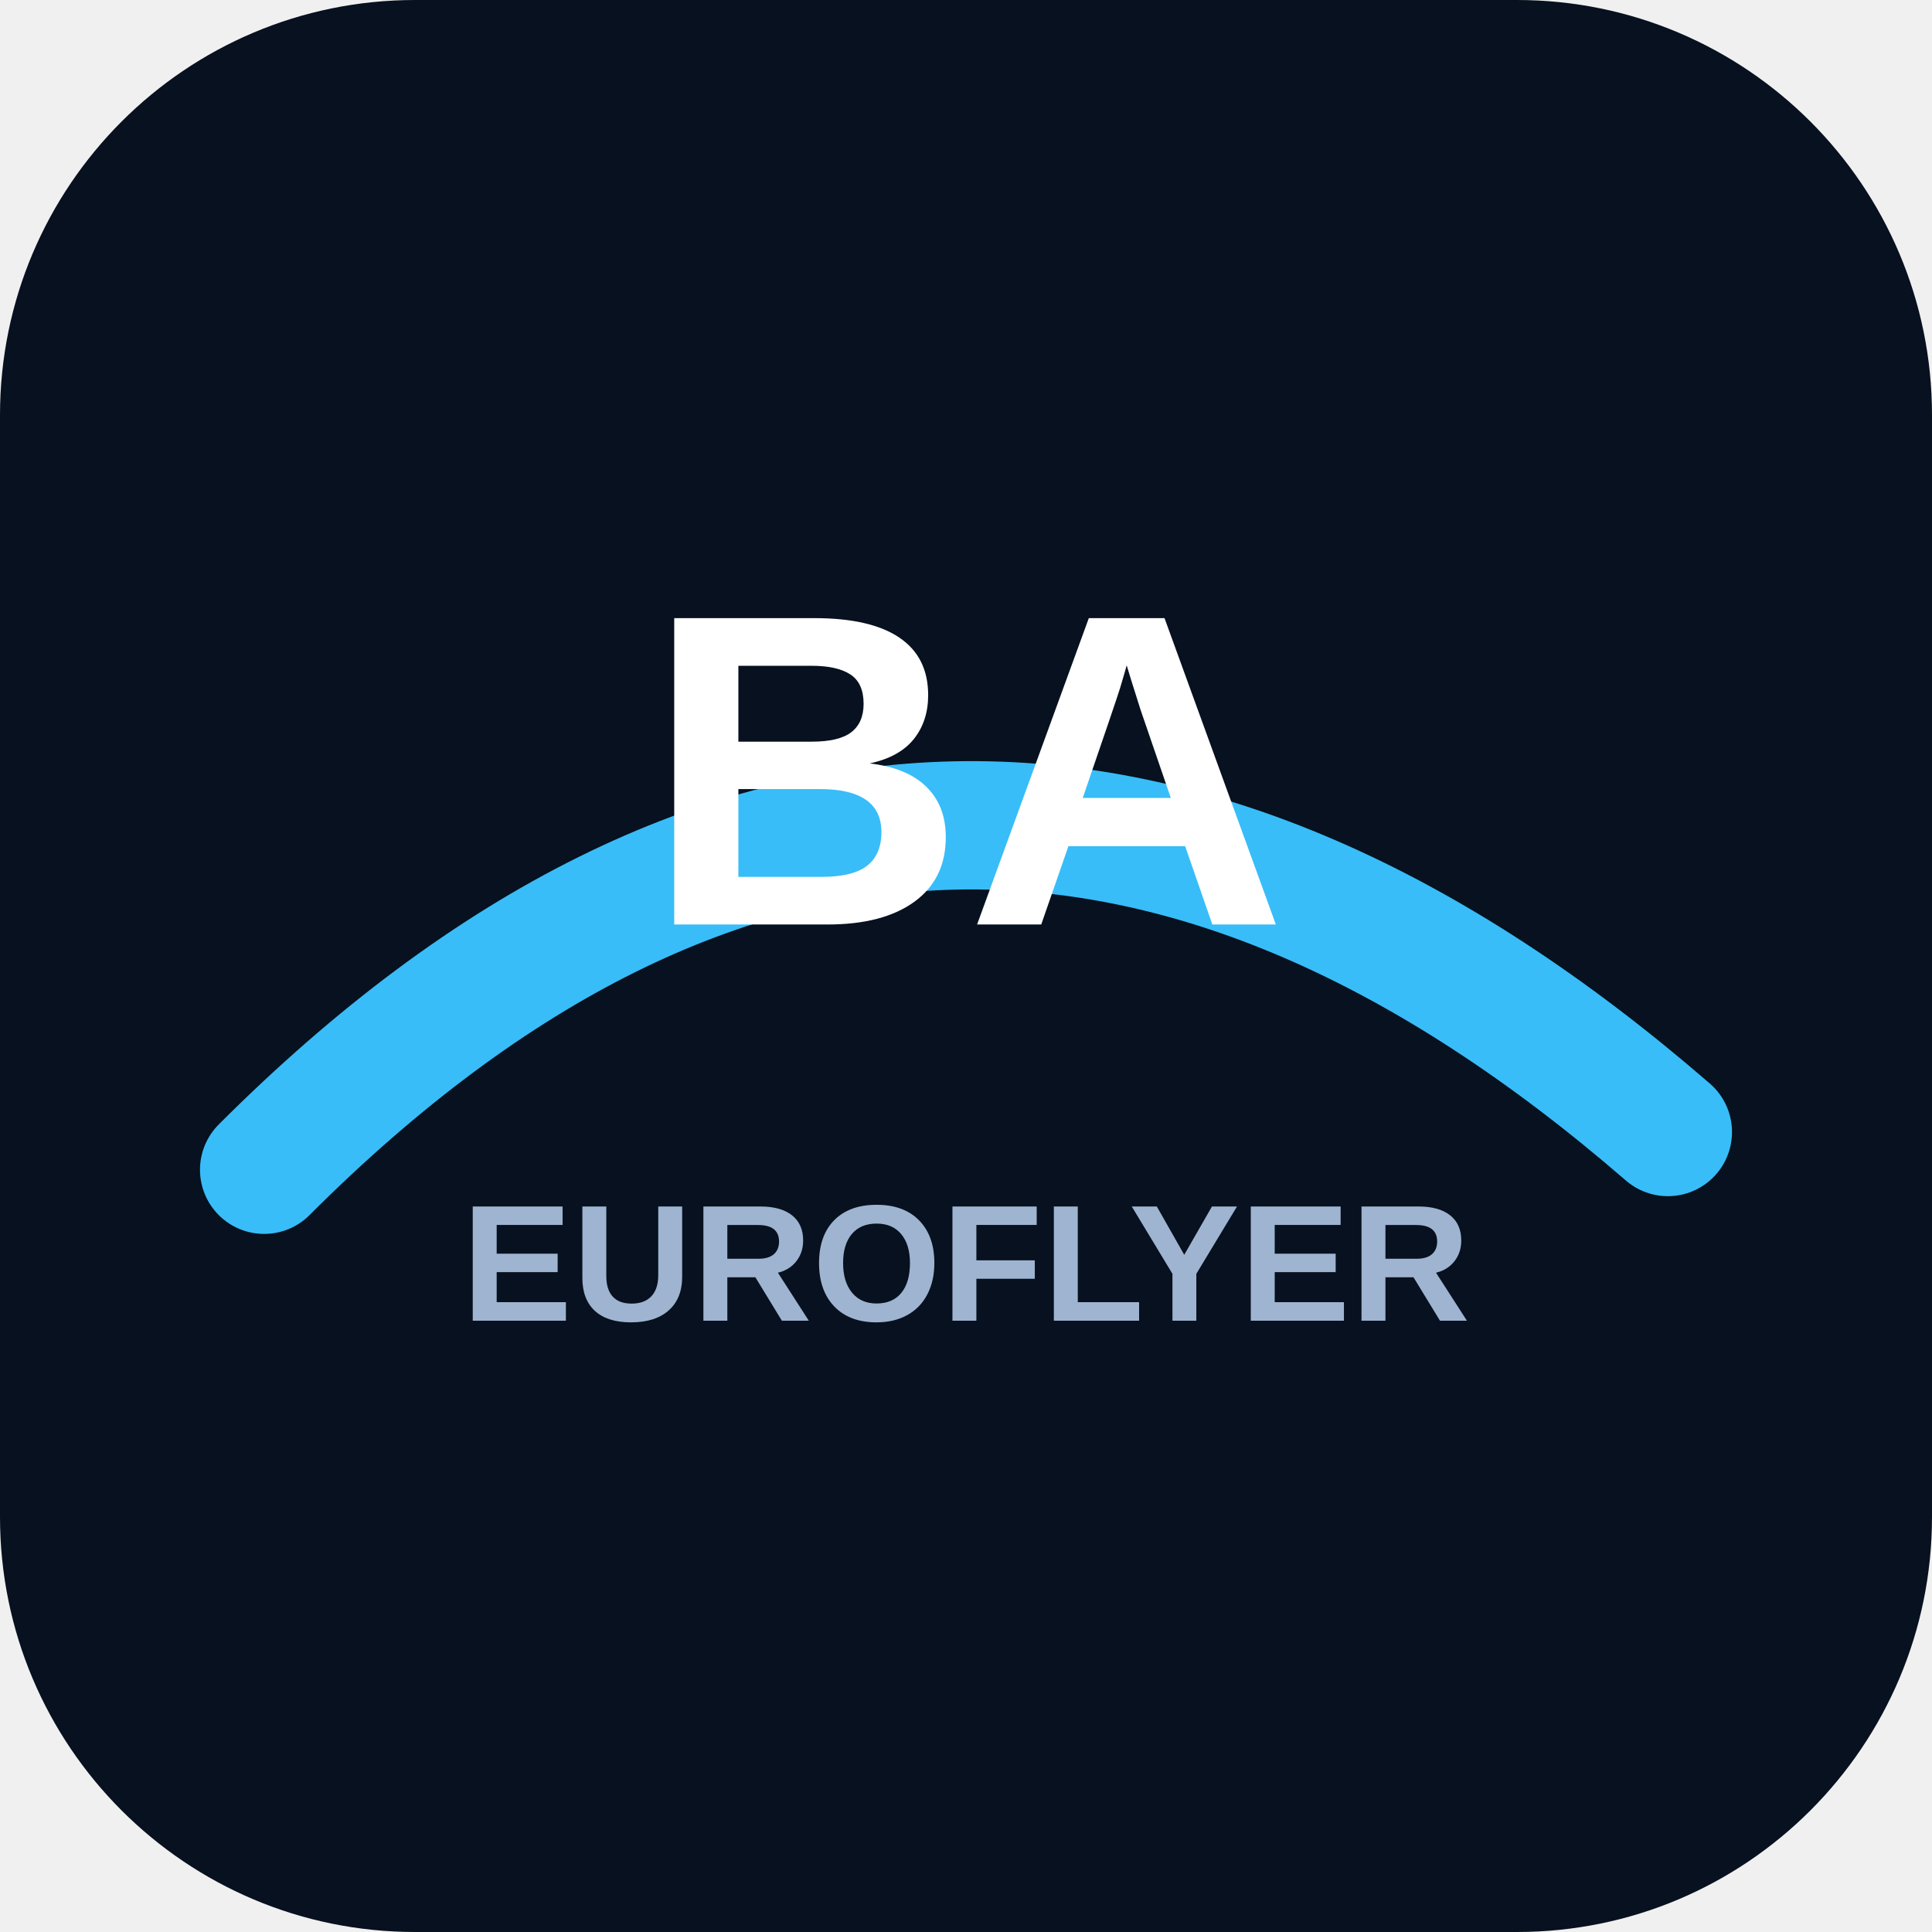
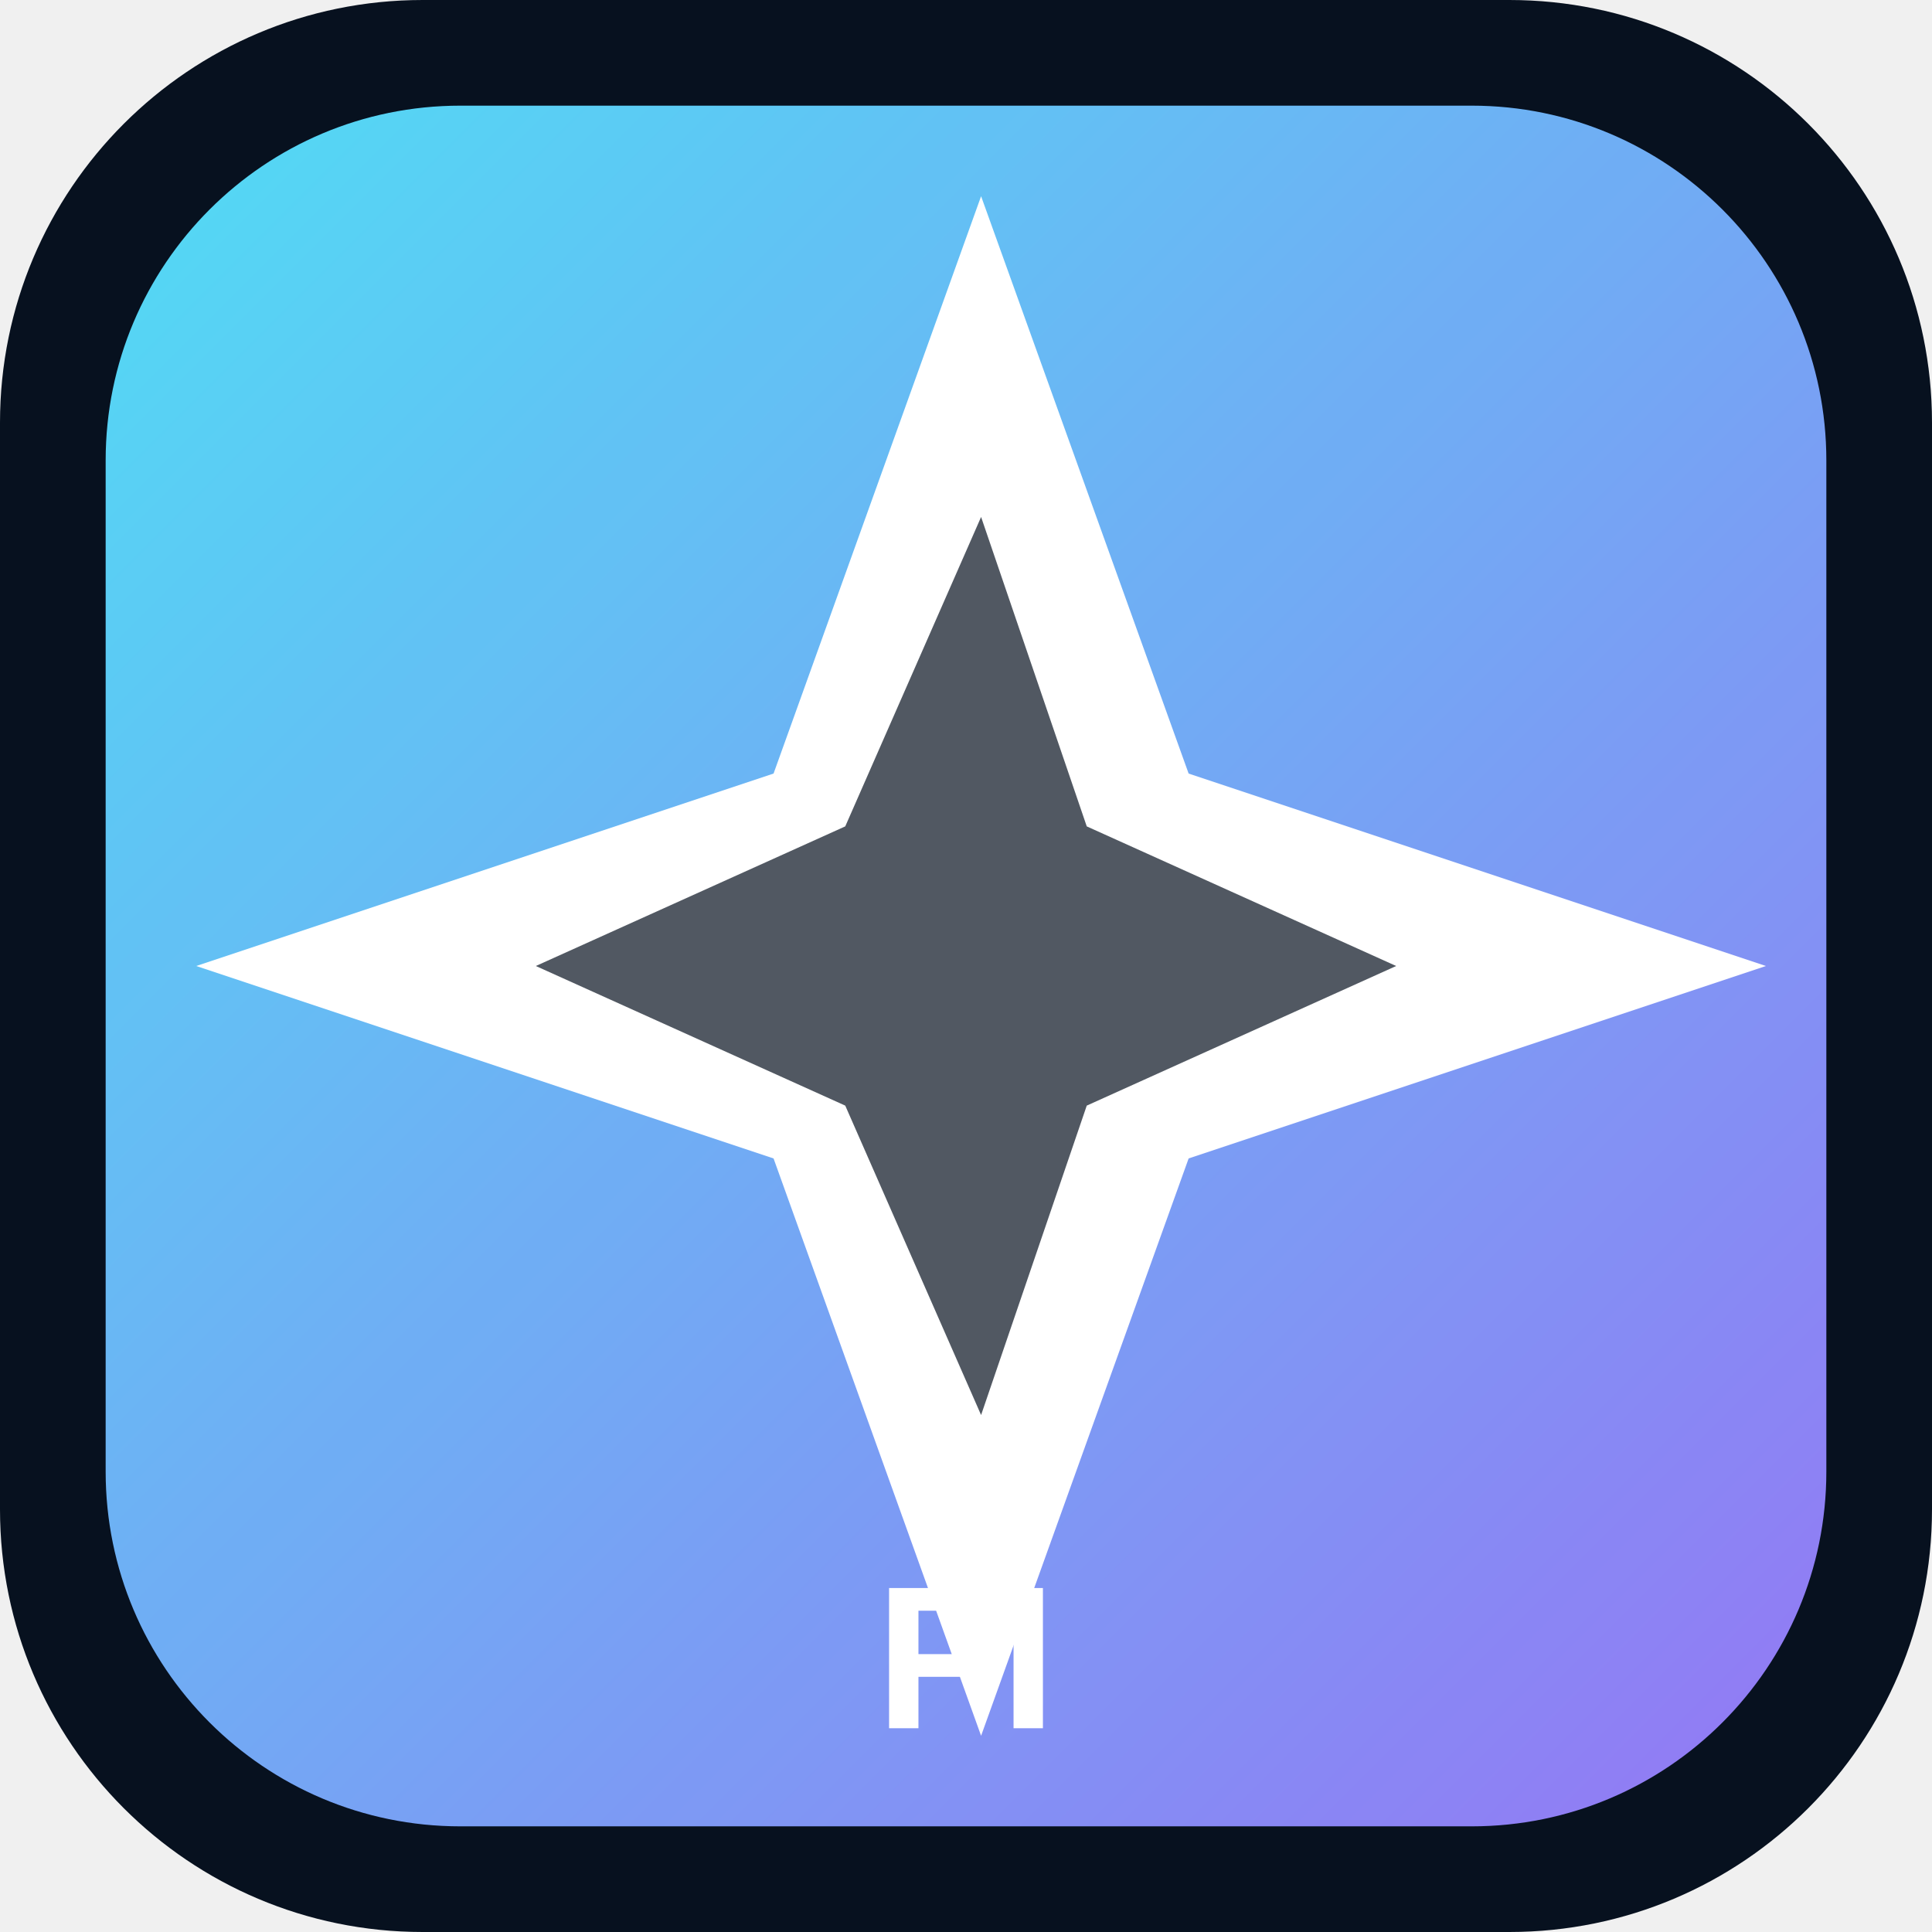
<svg xmlns="http://www.w3.org/2000/svg" viewBox="0 0 512 512">
-   <rect width="512" height="512" rx="110" fill="#07111f" />
-   <path d="M70 310c120-120 245-120 372-10" fill="none" stroke="#38bdf8" stroke-width="34" stroke-linecap="round" />
-   <text x="256" y="245" fill="white" font-size="118" font-family="Arial" font-weight="900" text-anchor="middle">BA</text>
-   <text x="256" y="350" fill="#9eb4d0" font-size="44" font-family="Arial" font-weight="700" text-anchor="middle">EUROFLYER</text>
+   <defs>
+     <linearGradient id="g" x1="0" y1="0" x2="1" y2="1">
+       <stop stop-color="#54e6ff" />
+       <stop offset="1" stop-color="#9c7bff" />
+     </linearGradient>
+   </defs>
+   <rect width="512" height="512" rx="112" fill="#07111f" />
+   <rect x="28" y="28" width="456" height="456" rx="94" fill="url(#g)" opacity=".95" />
+   <path d="M260 52l55 153 153 51-153 51-55 153-55-153-153-51 153-51L260 52z" fill="white" />
+   <path d="M260 137l28 82 82 37-82 37-28 82-36-82-82-37 82-37 36-82z" fill="#07111f" opacity=".7" />
+   <text x="256" y="458" text-anchor="middle" font-family="Arial" font-size="54" font-weight="900" fill="#fff">FI</text>
</svg>
